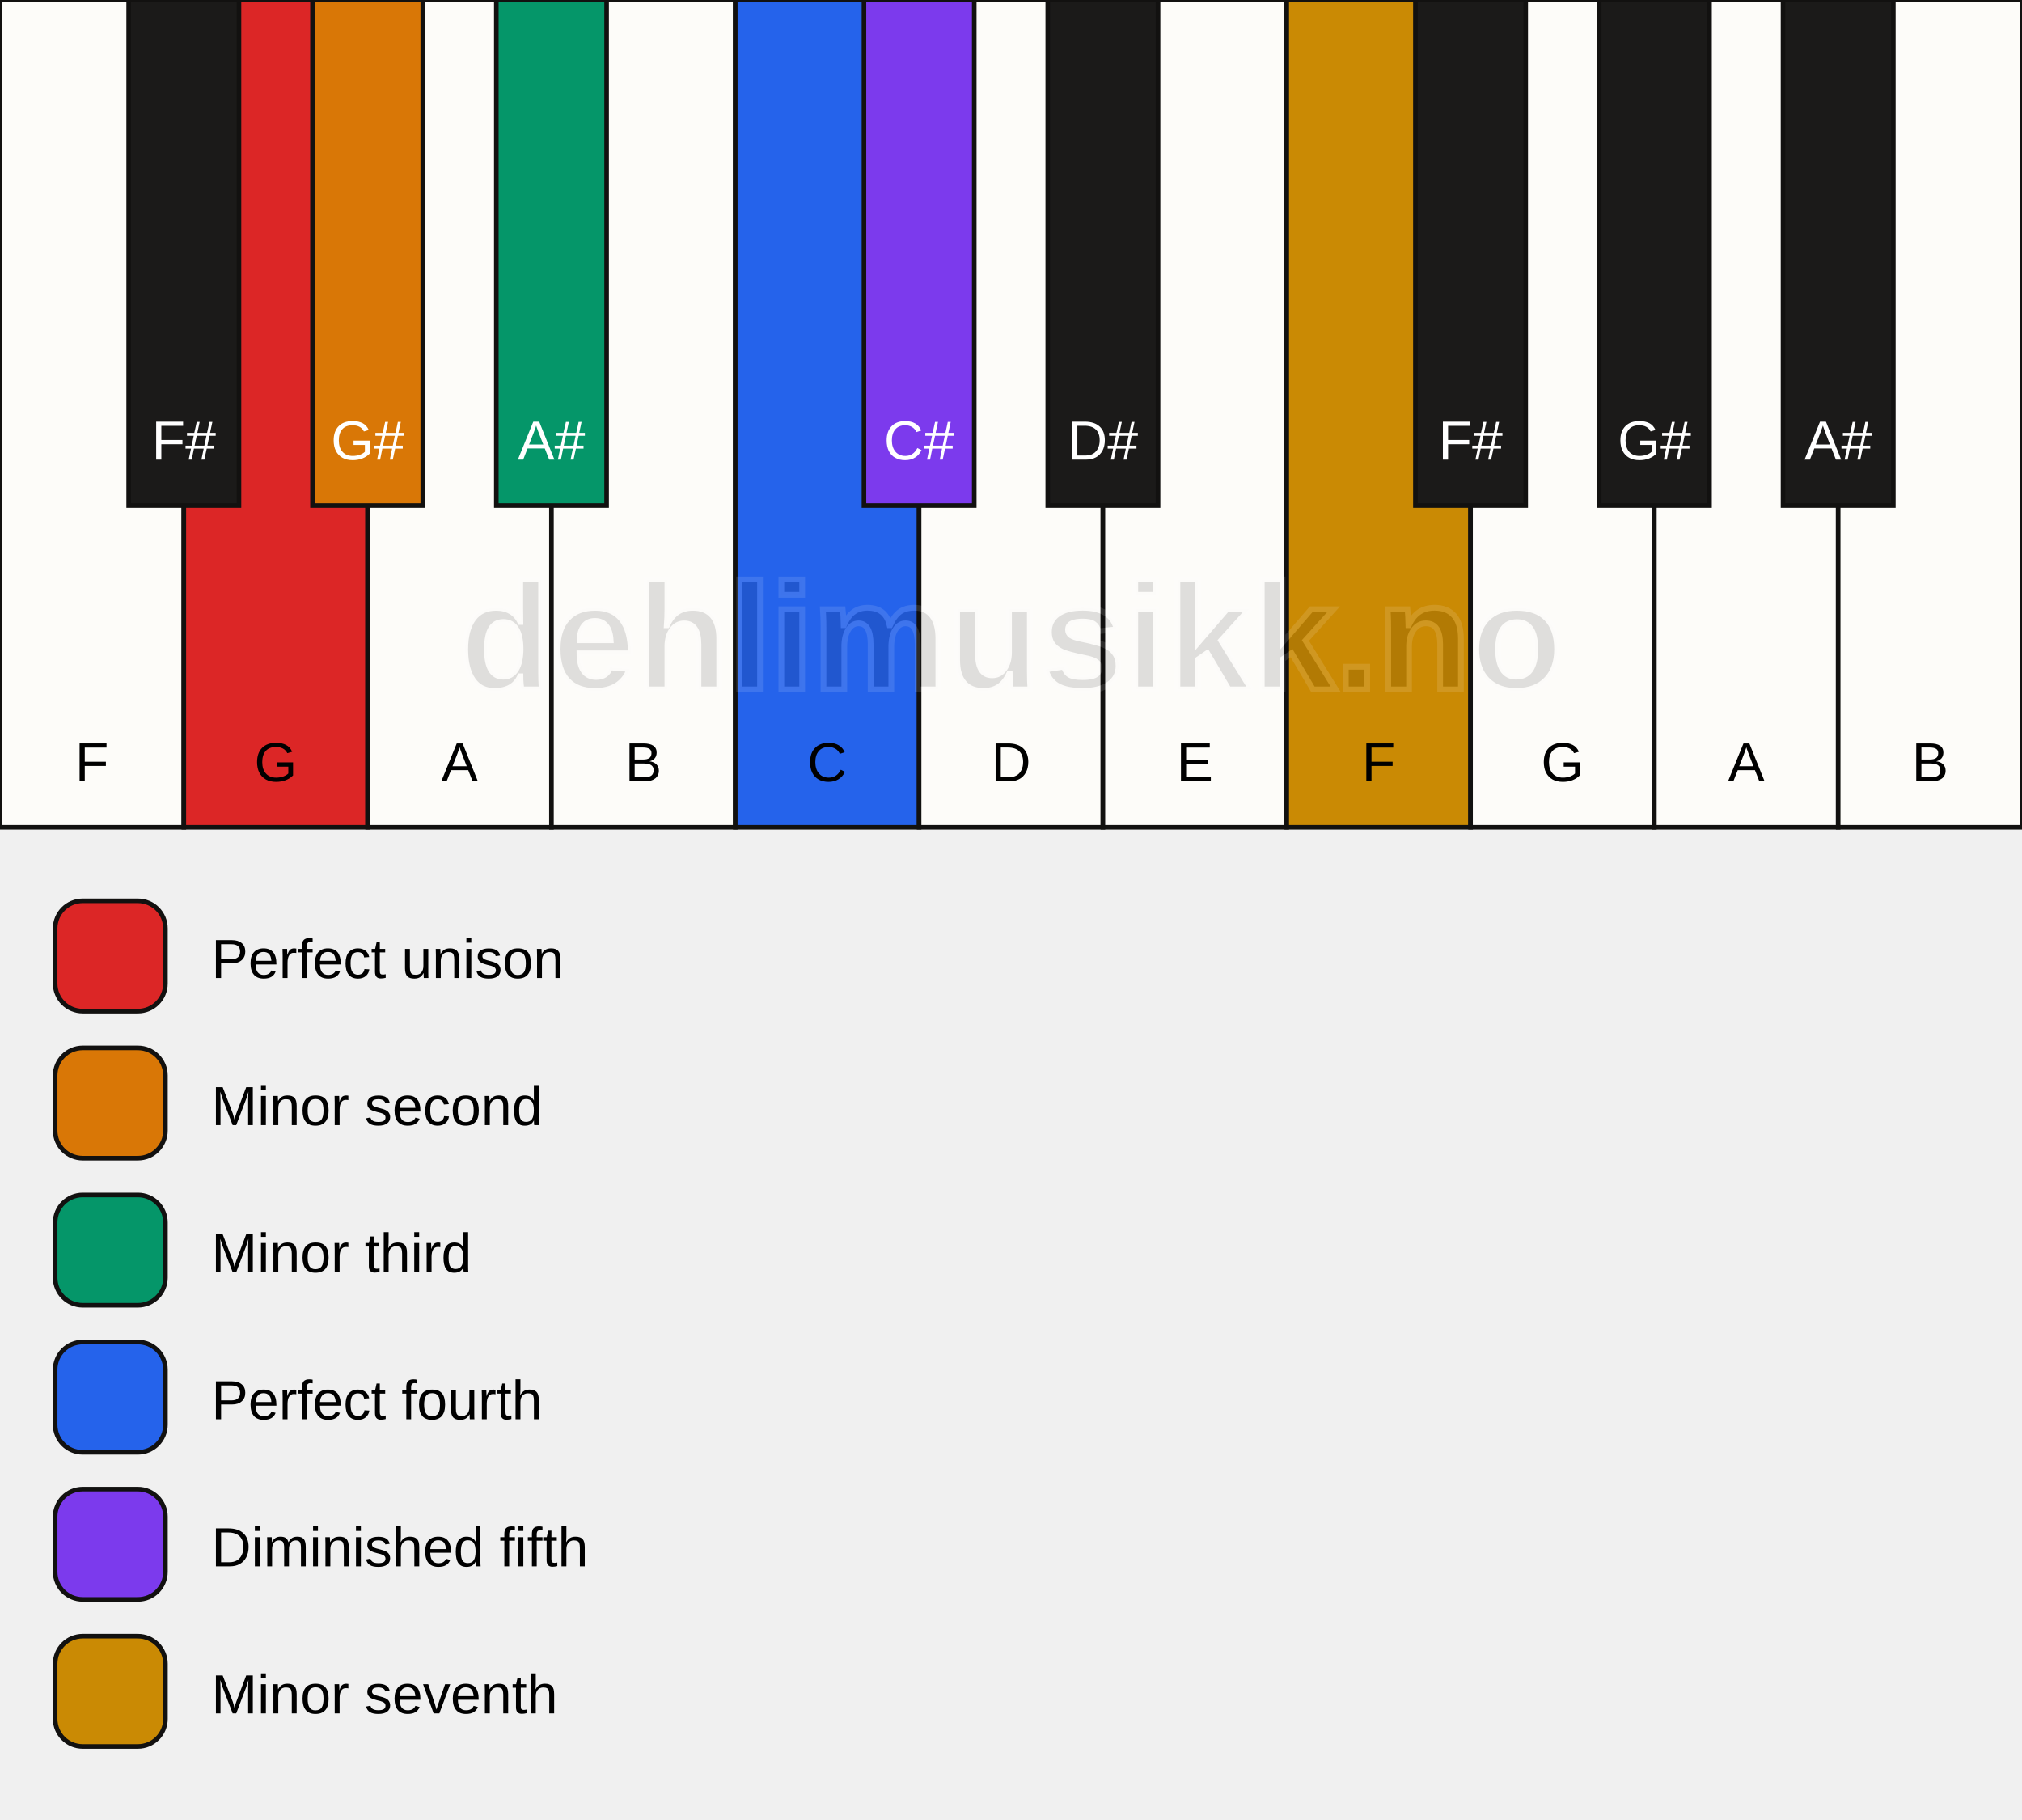
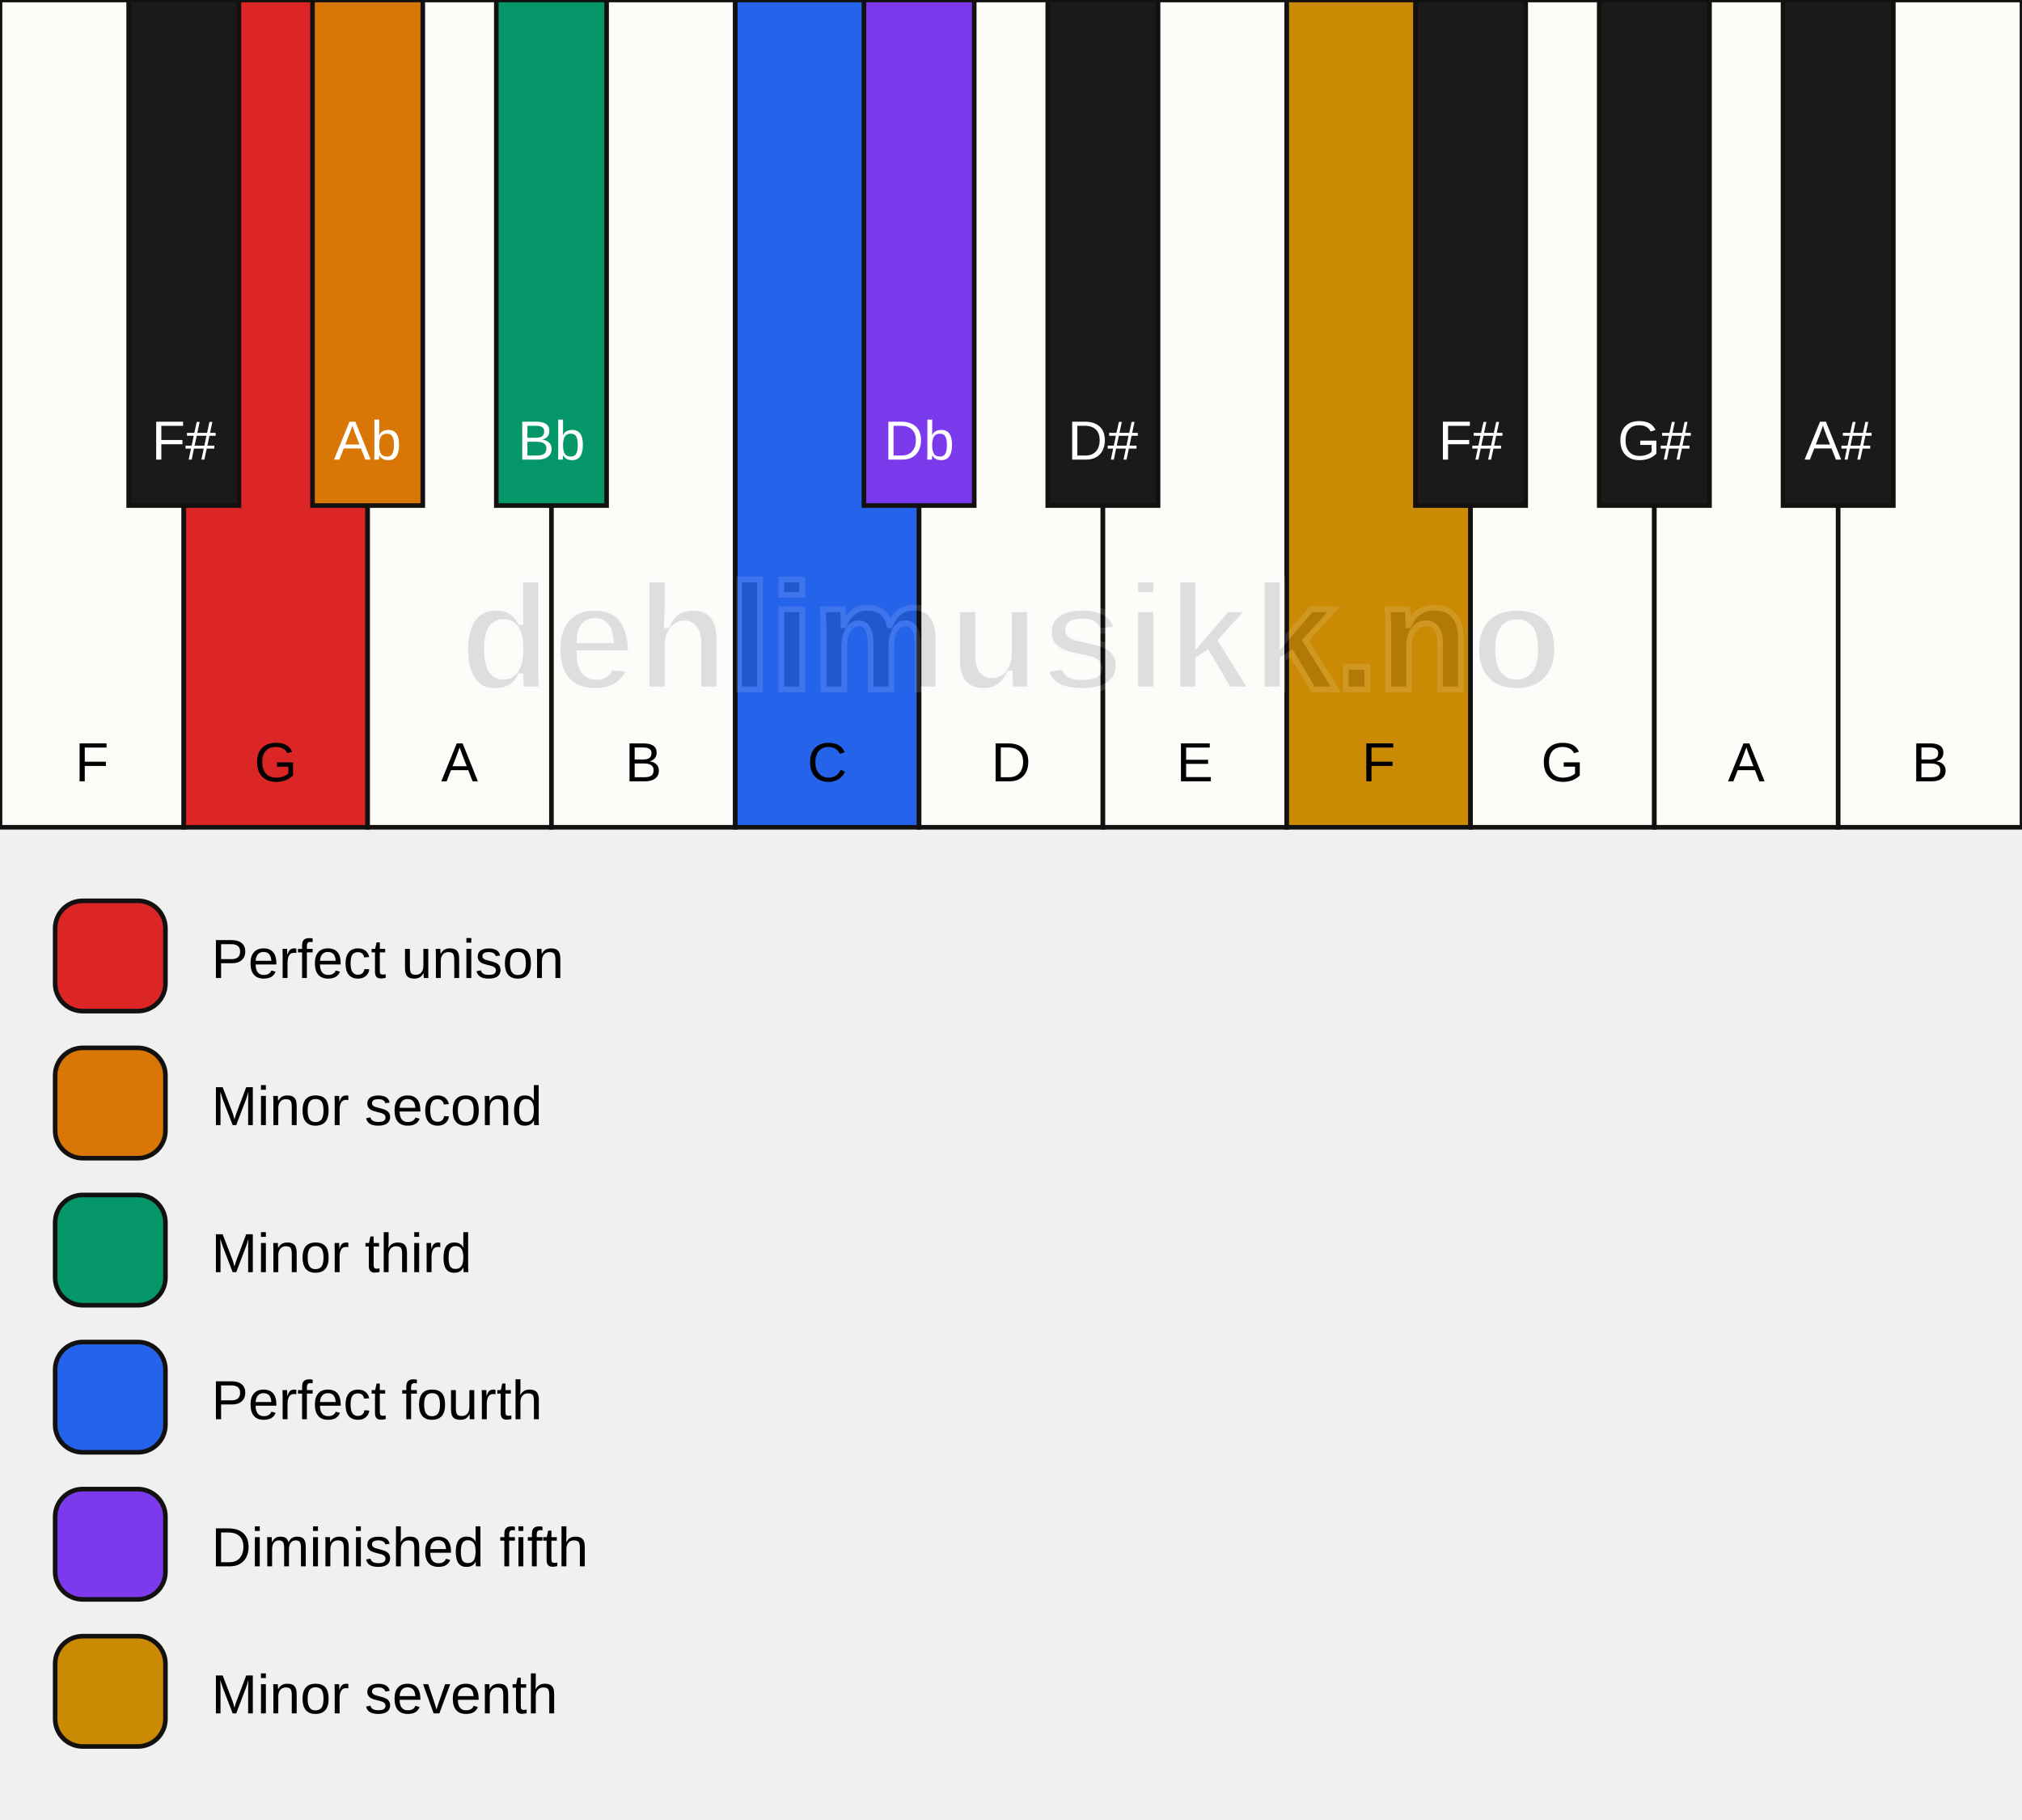
<svg xmlns="http://www.w3.org/2000/svg" width="440" height="396">
  <rect x="0" y="0" width="40" height="180" fill="#fdfcf9" stroke="#121110" />
  <text x="20" y="170" font-size="12" font-family="Arial, sans-serif" text-anchor="middle" fill="#000">
            F
          </text>
  <rect x="40" y="0" width="40" height="180" fill="#dc2626" stroke="#121110" />
  <text x="60" y="170" font-size="12" font-family="Arial, sans-serif" text-anchor="middle" fill="#000">
            G
          </text>
  <rect x="80" y="0" width="40" height="180" fill="#fdfcf9" stroke="#121110" />
  <text x="100" y="170" font-size="12" font-family="Arial, sans-serif" text-anchor="middle" fill="#000">
            A
          </text>
  <rect x="120" y="0" width="40" height="180" fill="#fdfcf9" stroke="#121110" />
  <text x="140" y="170" font-size="12" font-family="Arial, sans-serif" text-anchor="middle" fill="#000">
            B
          </text>
  <rect x="160" y="0" width="40" height="180" fill="#2563eb" stroke="#121110" />
  <text x="180" y="170" font-size="12" font-family="Arial, sans-serif" text-anchor="middle" fill="#000">
            C
          </text>
  <rect x="200" y="0" width="40" height="180" fill="#fdfcf9" stroke="#121110" />
  <text x="220" y="170" font-size="12" font-family="Arial, sans-serif" text-anchor="middle" fill="#000">
            D
          </text>
  <rect x="240" y="0" width="40" height="180" fill="#fdfcf9" stroke="#121110" />
  <text x="260" y="170" font-size="12" font-family="Arial, sans-serif" text-anchor="middle" fill="#000">
            E
          </text>
  <rect x="280" y="0" width="40" height="180" fill="#ca8a04" stroke="#121110" />
  <text x="300" y="170" font-size="12" font-family="Arial, sans-serif" text-anchor="middle" fill="#000">
            F
          </text>
  <rect x="320" y="0" width="40" height="180" fill="#fdfcf9" stroke="#121110" />
  <text x="340" y="170" font-size="12" font-family="Arial, sans-serif" text-anchor="middle" fill="#000">
            G
          </text>
  <rect x="360" y="0" width="40" height="180" fill="#fdfcf9" stroke="#121110" />
  <text x="380" y="170" font-size="12" font-family="Arial, sans-serif" text-anchor="middle" fill="#000">
            A
          </text>
  <rect x="400" y="0" width="40" height="180" fill="#fdfcf9" stroke="#121110" />
  <text x="420" y="170" font-size="12" font-family="Arial, sans-serif" text-anchor="middle" fill="#000">
            B
          </text>
  <rect x="28" y="0" width="24" height="110" fill="#1b1a19" stroke="#121110" />
  <text x="40" y="100" font-size="12" font-family="Arial, sans-serif" text-anchor="middle" fill="#fff">
            F#
          </text>
  <rect x="68" y="0" width="24" height="110" fill="#d97706" stroke="#121110" />
  <text x="80" y="100" font-size="12" font-family="Arial, sans-serif" text-anchor="middle" fill="#fff">
-             G#
+             Ab
          </text>
  <rect x="108" y="0" width="24" height="110" fill="#059669" stroke="#121110" />
  <text x="120" y="100" font-size="12" font-family="Arial, sans-serif" text-anchor="middle" fill="#fff">
-             A#
+             Bb
          </text>
  <rect x="188" y="0" width="24" height="110" fill="#7c3aed" stroke="#121110" />
  <text x="200" y="100" font-size="12" font-family="Arial, sans-serif" text-anchor="middle" fill="#fff">
-             C#
+             Db
          </text>
  <rect x="228" y="0" width="24" height="110" fill="#1b1a19" stroke="#121110" />
  <text x="240" y="100" font-size="12" font-family="Arial, sans-serif" text-anchor="middle" fill="#fff">
            D#
          </text>
  <rect x="308" y="0" width="24" height="110" fill="#1b1a19" stroke="#121110" />
  <text x="320" y="100" font-size="12" font-family="Arial, sans-serif" text-anchor="middle" fill="#fff">
            F#
          </text>
  <rect x="348" y="0" width="24" height="110" fill="#1b1a19" stroke="#121110" />
  <text x="360" y="100" font-size="12" font-family="Arial, sans-serif" text-anchor="middle" fill="#fff">
            G#
          </text>
  <rect x="388" y="0" width="24" height="110" fill="#1b1a19" stroke="#121110" />
  <text x="400" y="100" font-size="12" font-family="Arial, sans-serif" text-anchor="middle" fill="#fff">
            A#
          </text>
  <text x="220" y="150" font-size="33" font-family="Arial, sans-serif" font-weight="bold" text-anchor="middle" fill="#000" opacity="0.12" stroke="#fff" stroke-width="1.25" stroke-opacity="0.95">
        dehlimusikk.no
      </text>
  <rect x="12" y="196" width="24" height="24" fill="#dc2626" stroke="#121110" rx="6" />
  <text x="46" y="212.8" font-size="12" font-family="Arial, sans-serif" text-anchor="start" fill="#000">Perfect unison</text>
  <rect x="12" y="228" width="24" height="24" fill="#d97706" stroke="#121110" rx="6" />
  <text x="46" y="244.8" font-size="12" font-family="Arial, sans-serif" text-anchor="start" fill="#000">Minor second</text>
  <rect x="12" y="260" width="24" height="24" fill="#059669" stroke="#121110" rx="6" />
  <text x="46" y="276.8" font-size="12" font-family="Arial, sans-serif" text-anchor="start" fill="#000">Minor third</text>
  <rect x="12" y="292" width="24" height="24" fill="#2563eb" stroke="#121110" rx="6" />
  <text x="46" y="308.8" font-size="12" font-family="Arial, sans-serif" text-anchor="start" fill="#000">Perfect fourth</text>
  <rect x="12" y="324" width="24" height="24" fill="#7c3aed" stroke="#121110" rx="6" />
  <text x="46" y="340.8" font-size="12" font-family="Arial, sans-serif" text-anchor="start" fill="#000">Diminished fifth</text>
  <rect x="12" y="356" width="24" height="24" fill="#ca8a04" stroke="#121110" rx="6" />
  <text x="46" y="372.8" font-size="12" font-family="Arial, sans-serif" text-anchor="start" fill="#000">Minor seventh</text>
</svg>
